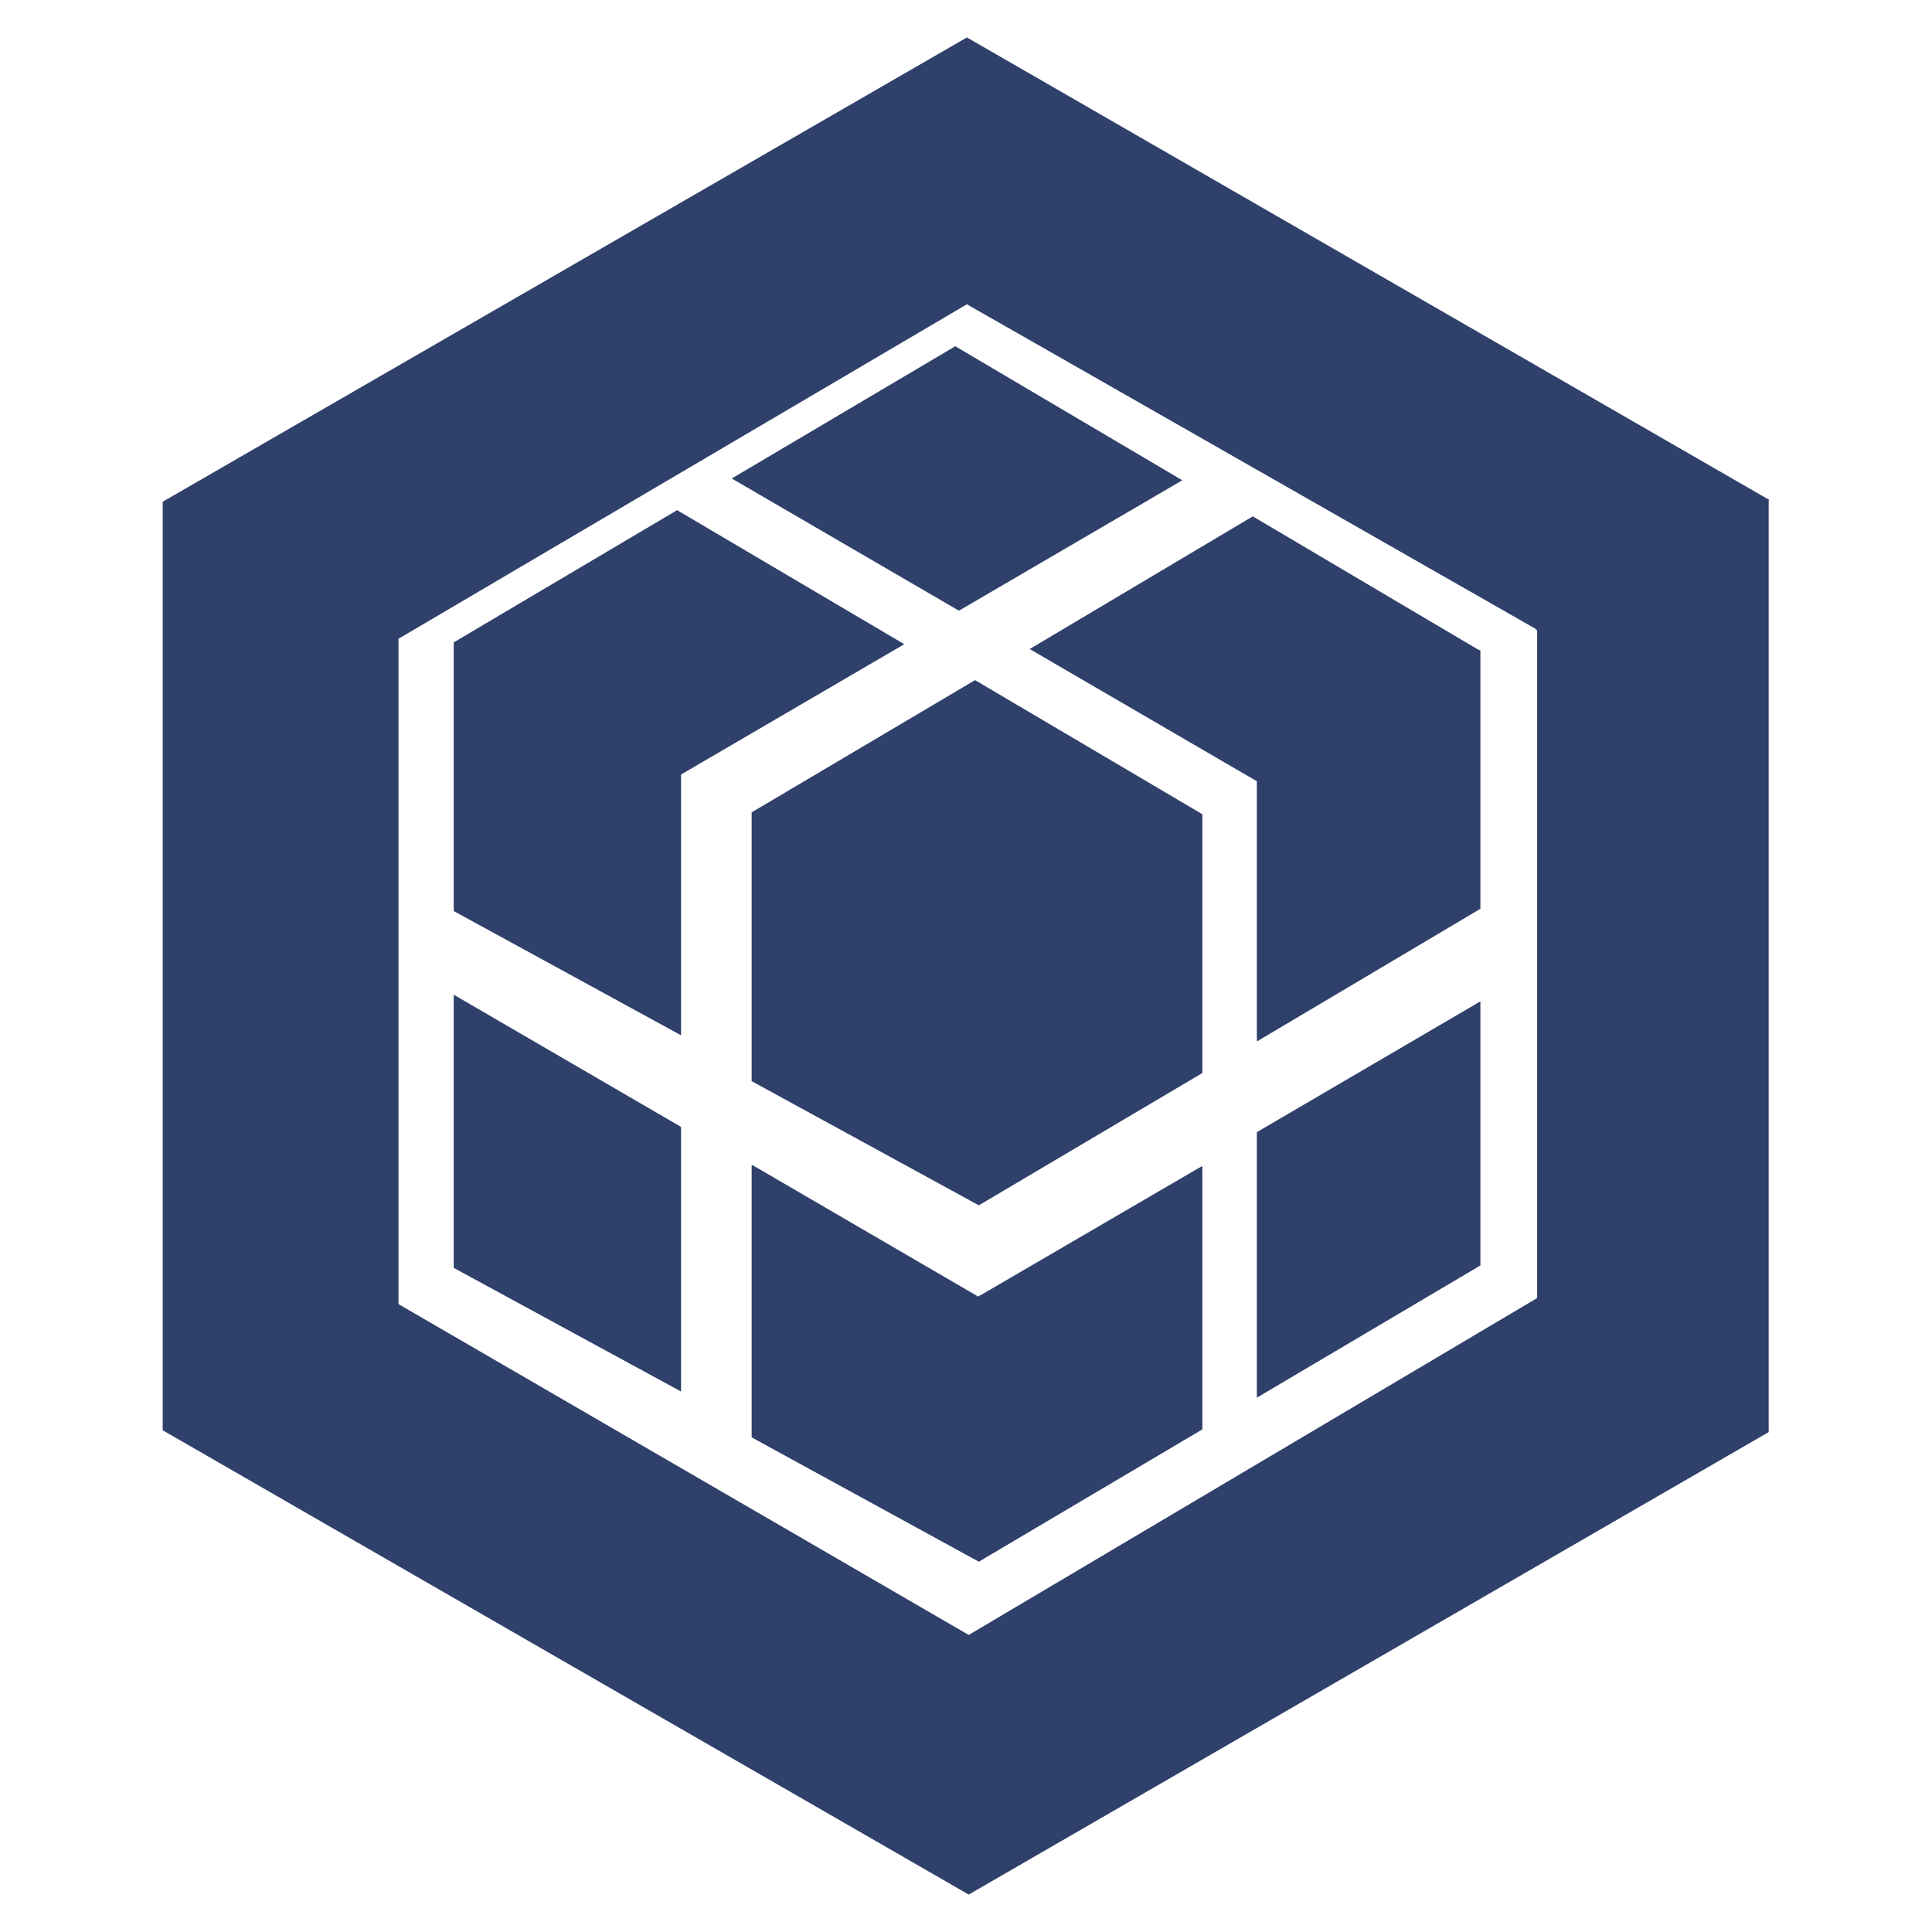
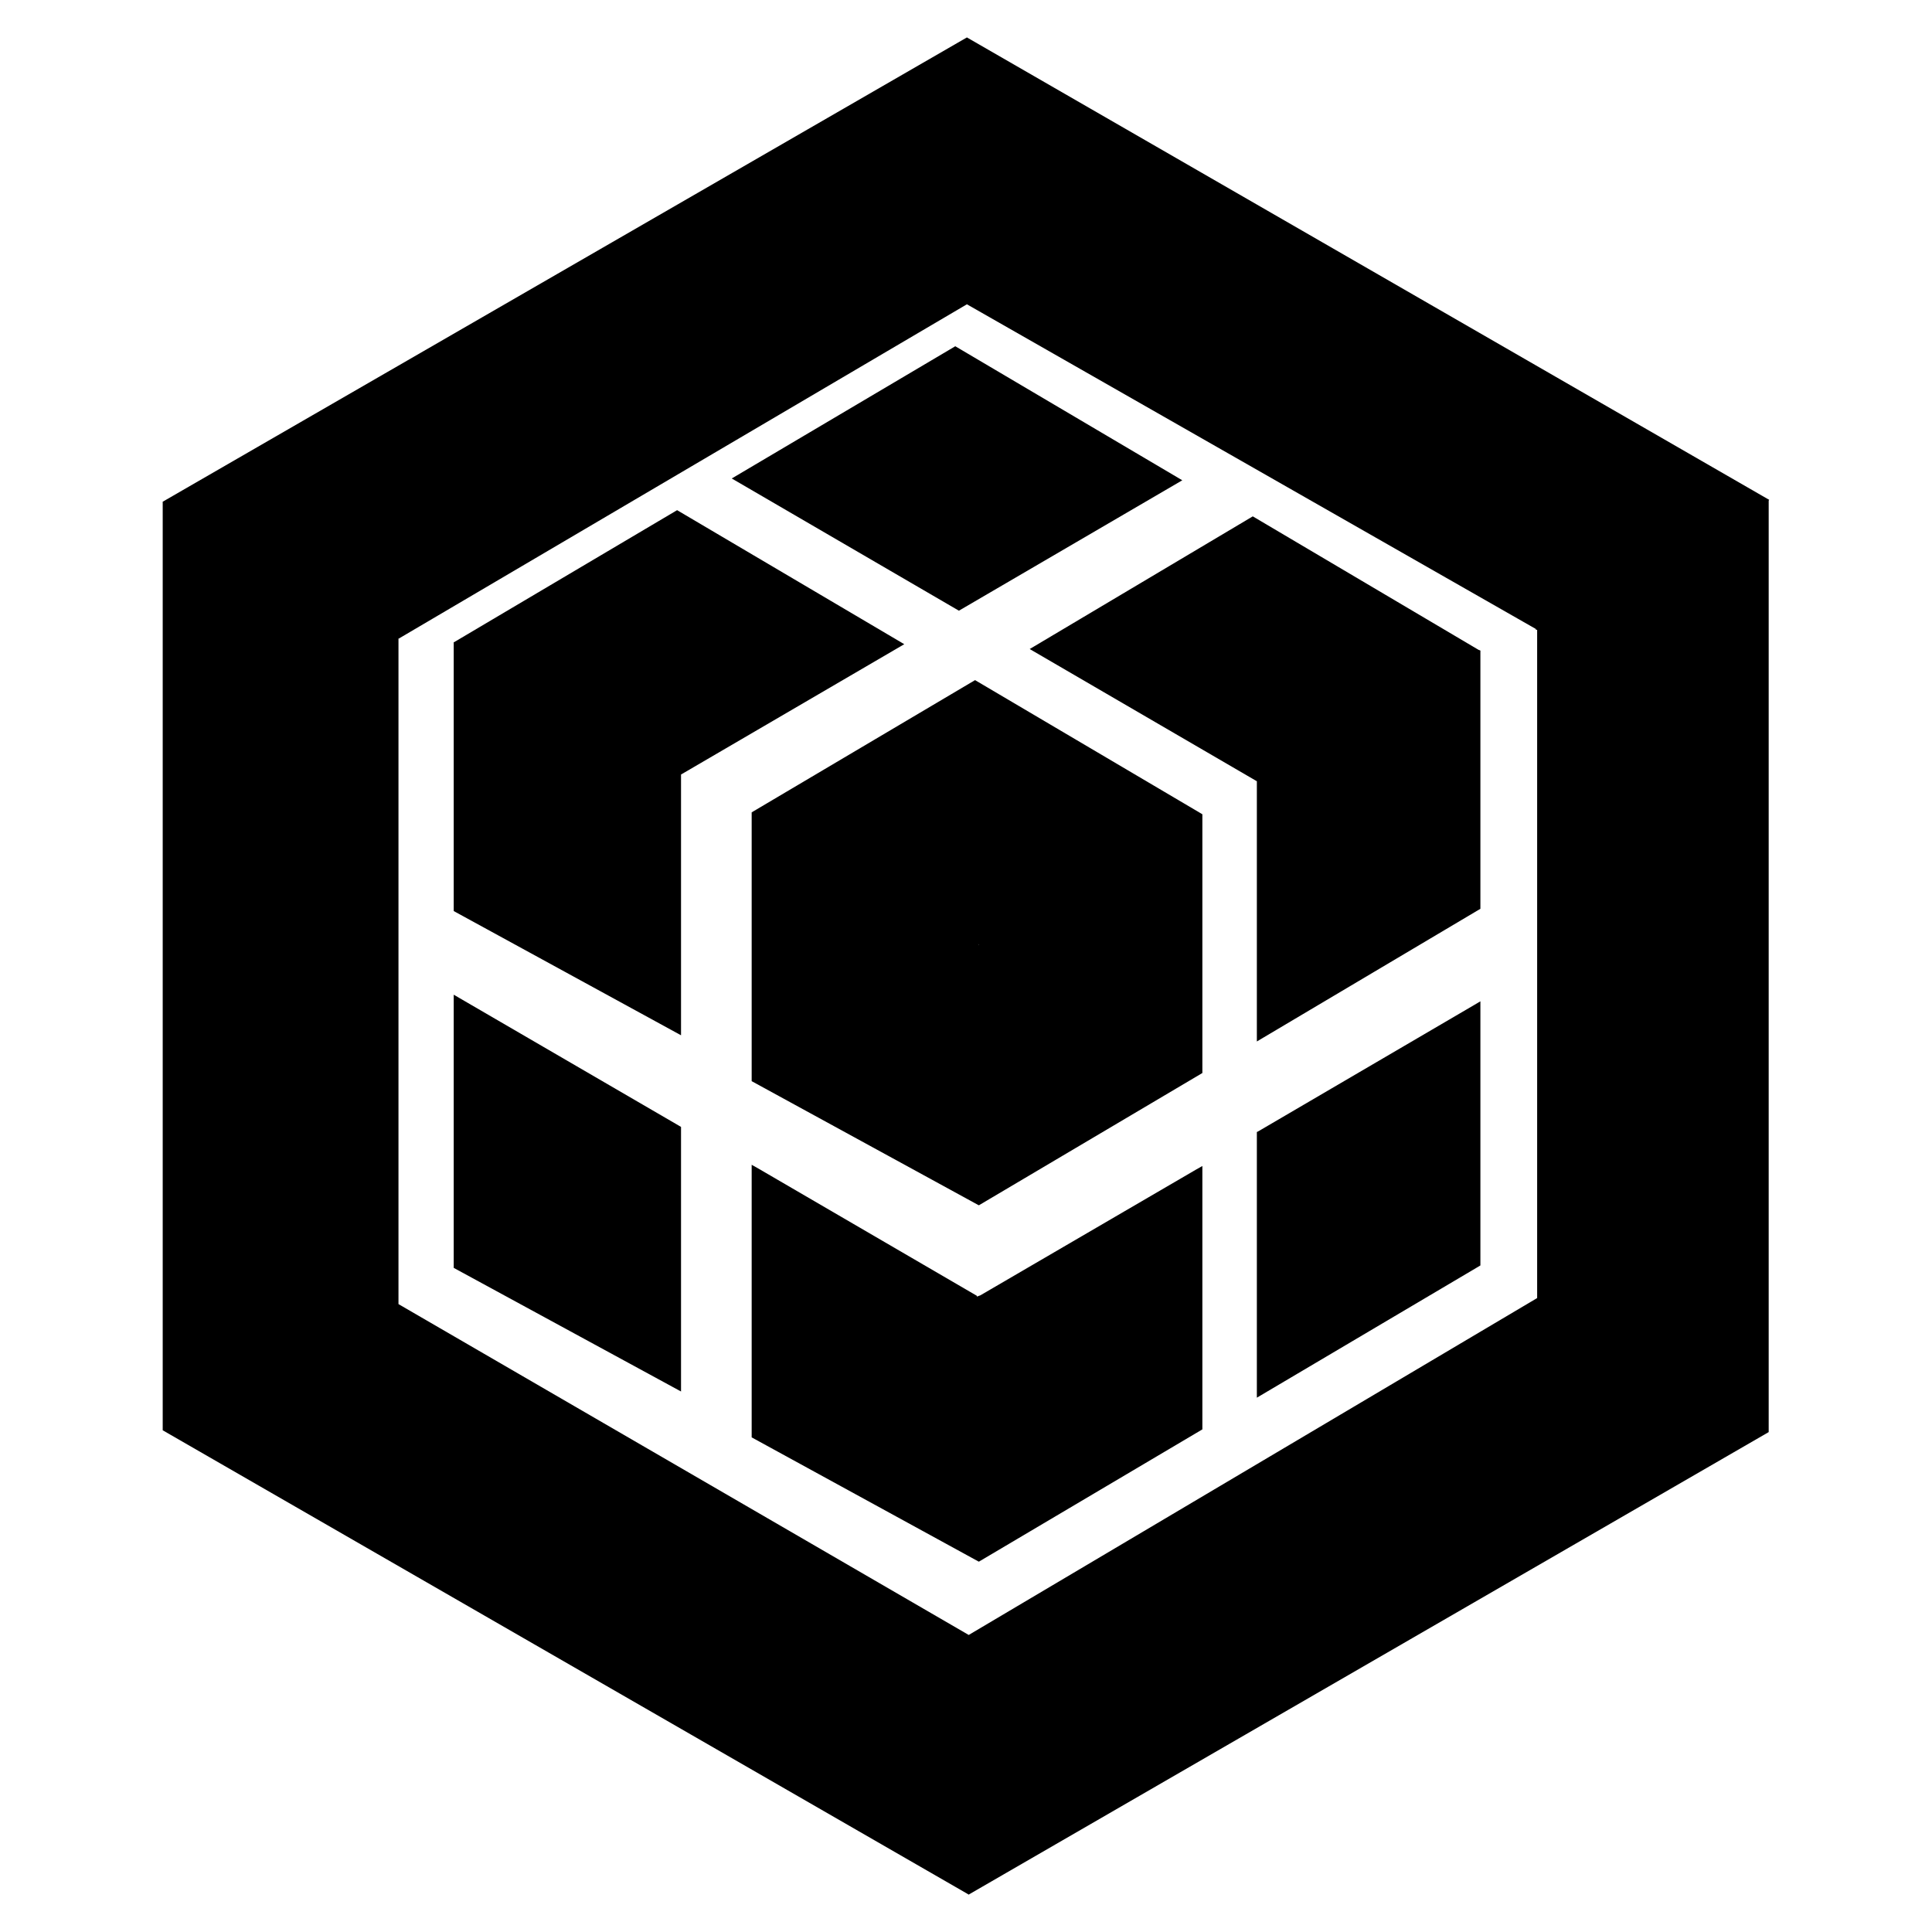
<svg xmlns="http://www.w3.org/2000/svg" viewBox="0 0 128 128">
-   <g fill="#2f406a">
+   <g>
    <path d="M101.84 41.72V86l-37.66 22.32-.34.31v16.57l.34.32 53-30.64V33.12l-.5-.12-15 8.36.08.36" />
    <path d="M26.4 86.4l37.78 21.92v17.2l-53.4-30.76V33.24l.55-.08 14.91 8.67.16.5V86.4" />
    <path d="M26.4 42.32l-15.62-9.08L64.06 2.48l53.16 30.64-15.38 8.6-37.78-21.56L26.4 42.32M30.06 84V65.9l.41.24L45 74.59l.12.07v17.53L30.06 84M83.27 92.6V75l.1-.05 14.27-8.35.44-.26v17.5L83.27 92.6M64.85 103.46l-.41-.42V86l.51-.18 14.27-8.32.44-.25V94.7l-14.8 8.76" />
    <path d="M49.8 95.23V77.17l.41.23 14.51 8.45.12 17.61-15.04-8.23M63.29 22.94L48.48 31.7l15.05 8.76 14.8-8.64-15.04-8.88M30.06 60.36V42.55h.41L45 51l.12.33v17.26l-15.06-8.23" />
    <path d="M44.86 33.8l-14.8 8.76 15.05 8.76 14.8-8.64-15.05-8.88M83.27 69V51.7l.1-.41L97.64 43l.44.1v17.11L83.27 69" />
    <path d="M83 34.21L68.22 43l15.05 8.76 14.8-8.64L83 34.21M64.85 79.85l-.41-.42V62.79l.41-.21.1-.41 14.27-8.32.44.1v17.14l-14.8 8.76" />
    <path d="M49.8 71.63V53.82h.41l14.51 8.45.12.33v17.25L49.8 71.63" />
    <path d="M64.6 45.06l-14.8 8.76 15.05 8.76 14.8-8.64-15.05-8.88" />
  </g>
</svg>
